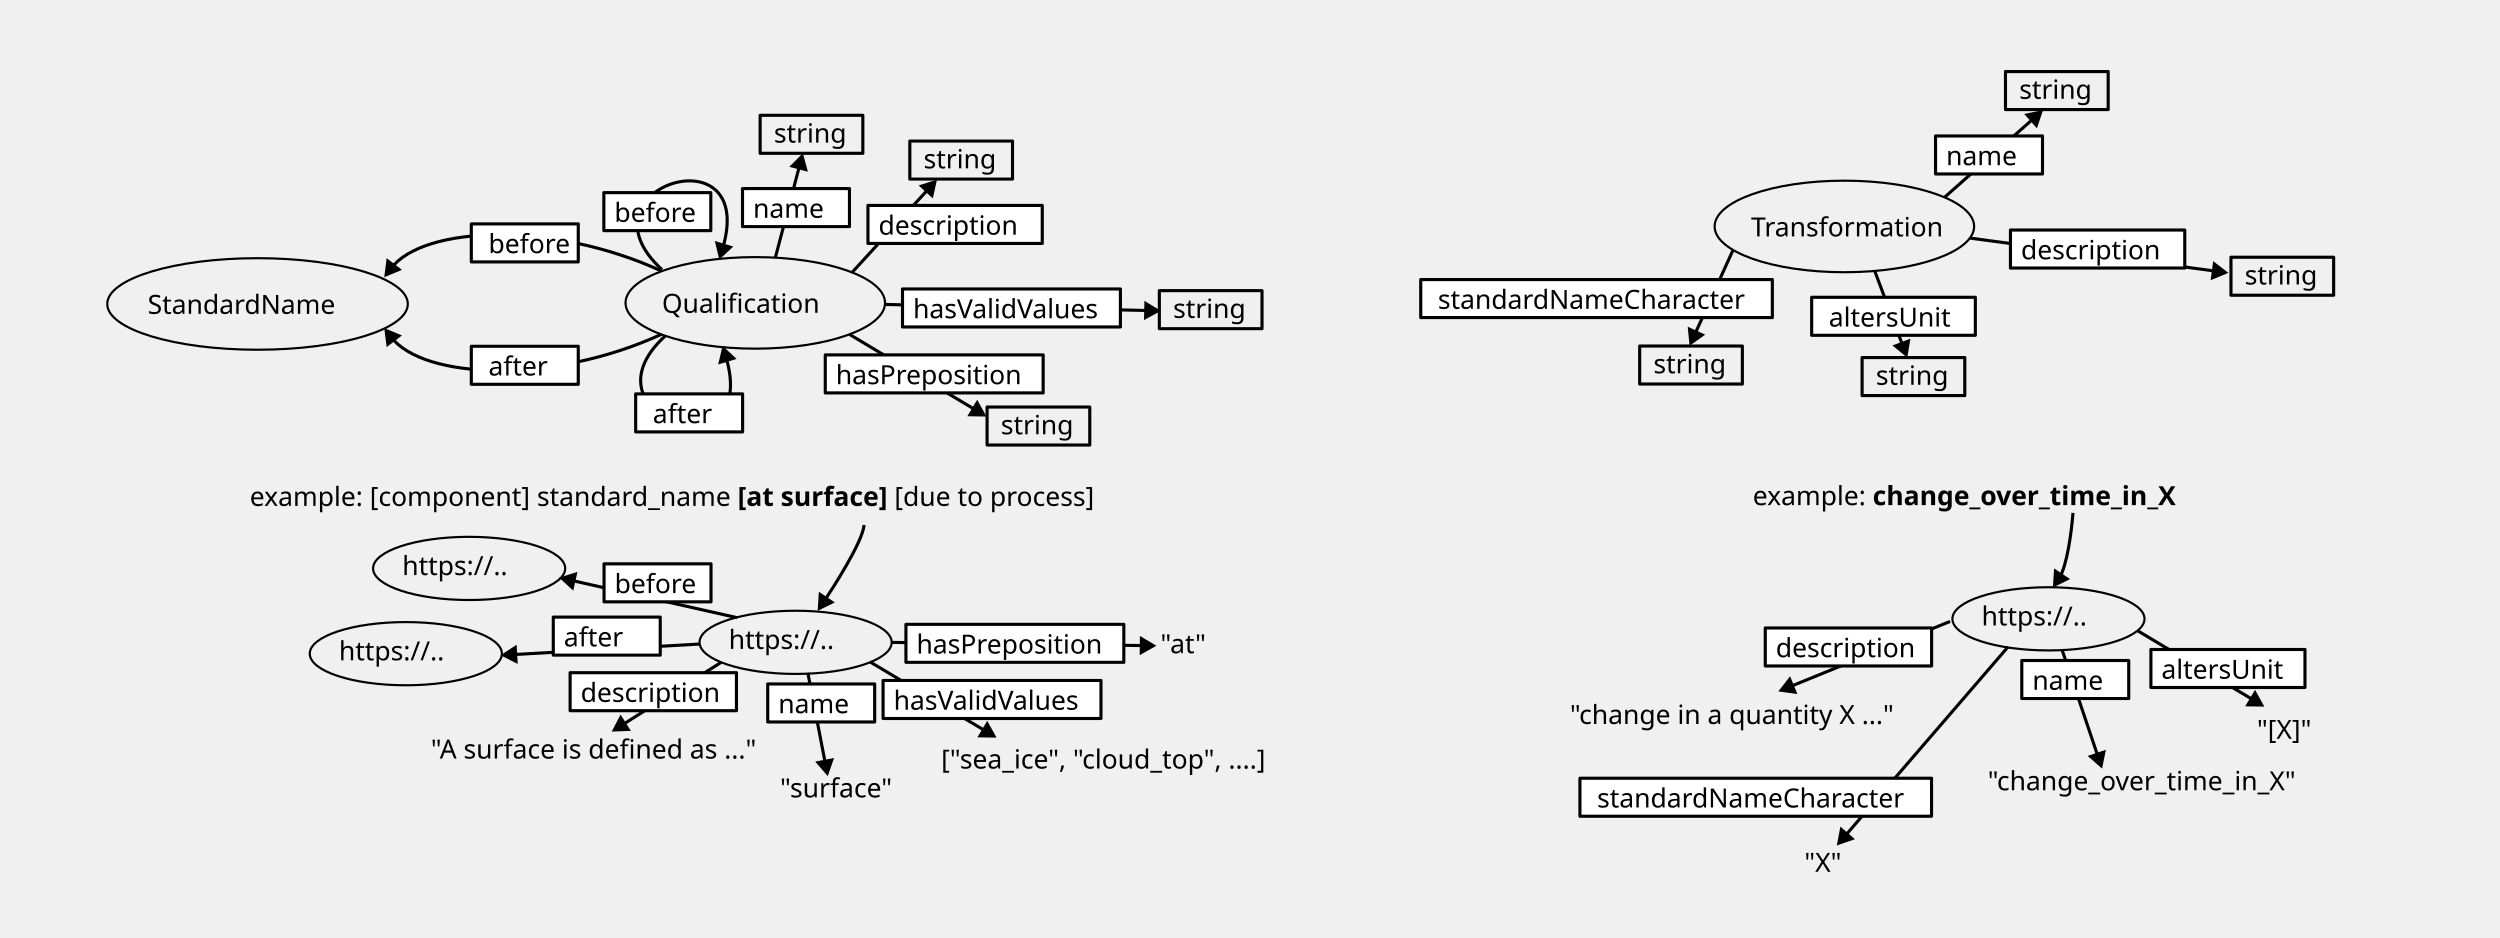
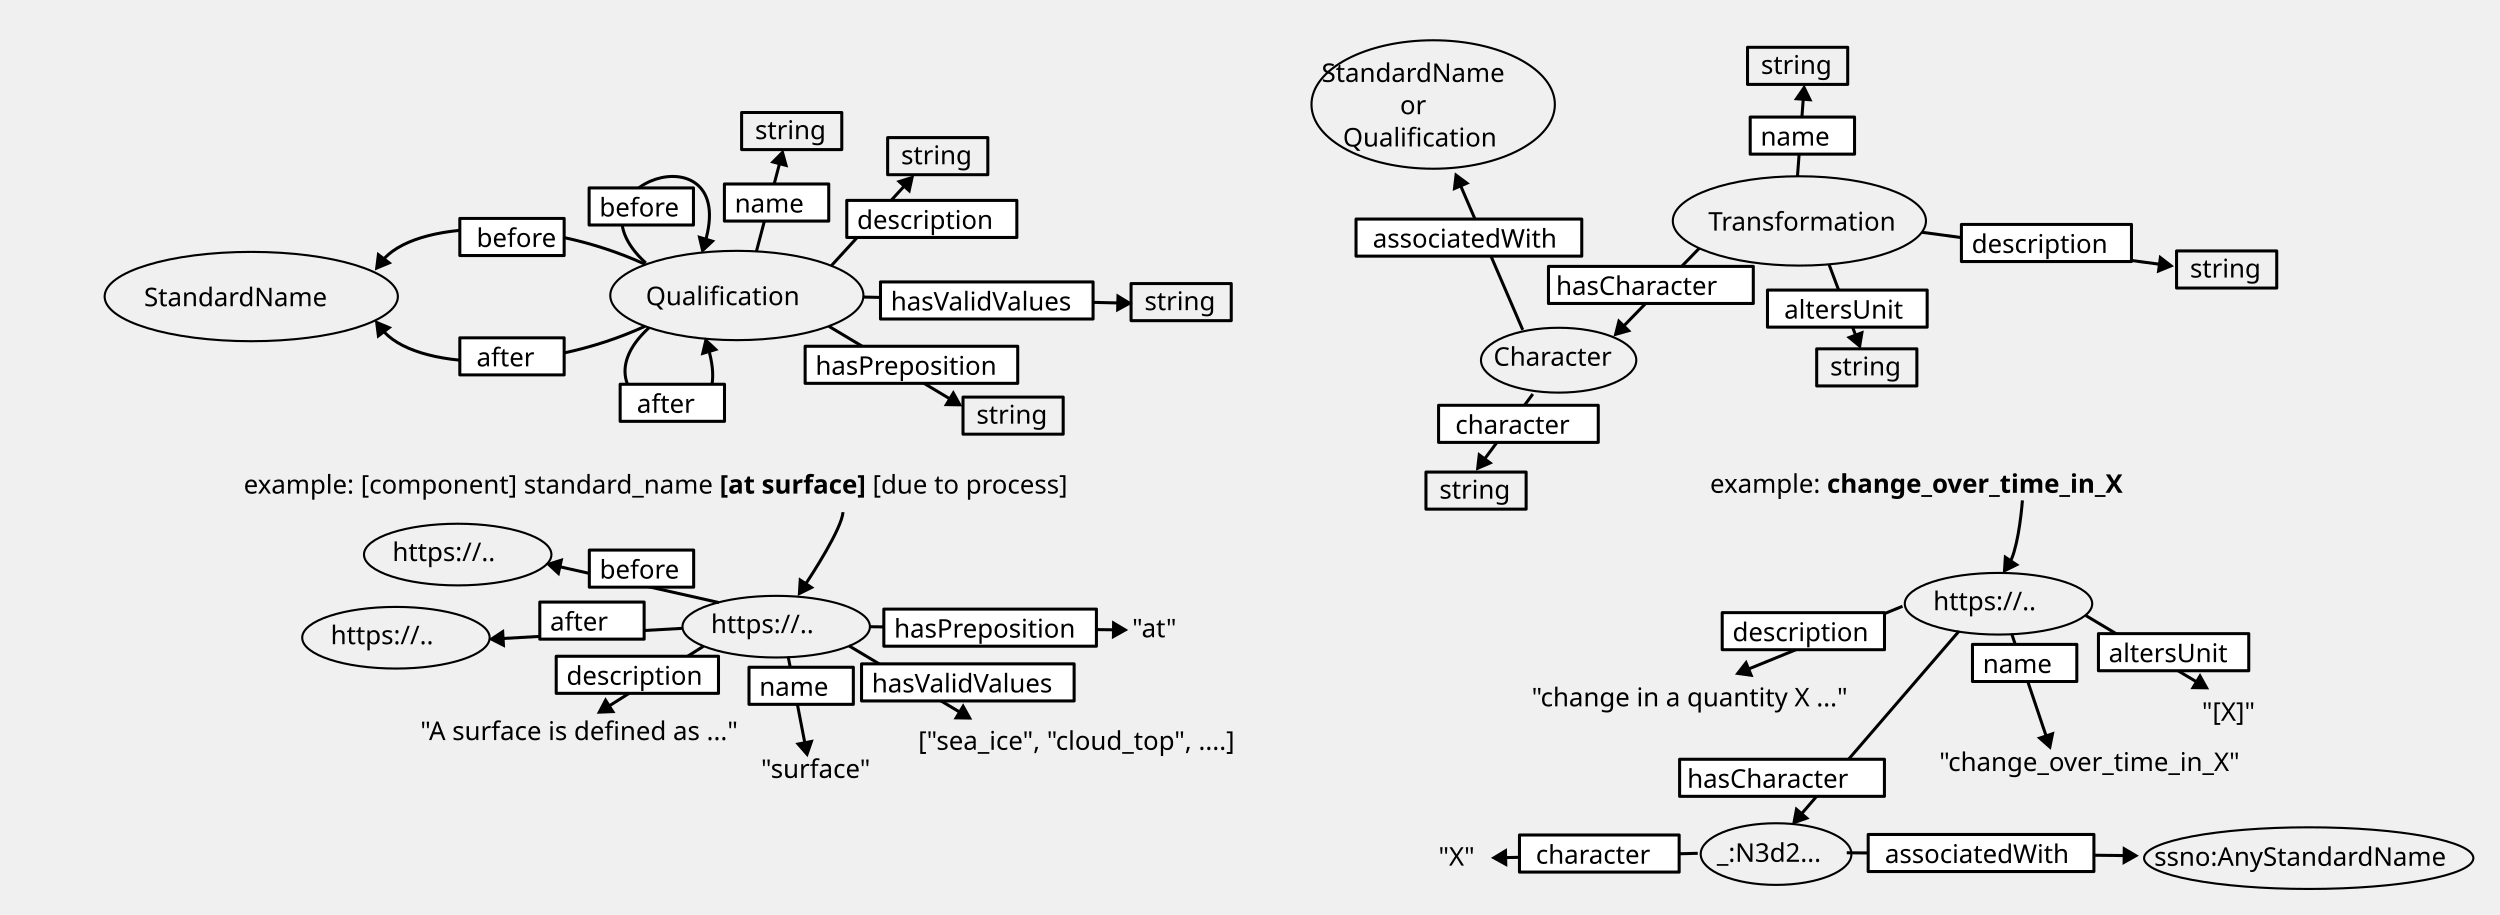
- <svg xmlns="http://www.w3.org/2000/svg" width="400mm" height="150mm" viewBox="0 0 400 150" version="1.1" id="svg1">
+ <svg xmlns="http://www.w3.org/2000/svg" width="410mm" height="150mm" viewBox="0 0 410 150" version="1.1" id="svg1">
  <defs id="defs1">
    <marker style="overflow:visible" id="marker5-3-6-3-9-7-6" refX="0" refY="0" orient="auto-start-reverse" markerWidth="1" markerHeight="1" viewBox="0 0 1 1" preserveAspectRatio="xMidYMid">
      <path transform="scale(0.5)" style="fill:context-stroke;fill-rule:evenodd;stroke:context-stroke;stroke-width:1pt" d="M 5.77,0 -2.88,5 V -5 Z" id="path5-5-1-6-0-7-1" />
    </marker>
    <marker style="overflow:visible" id="marker5-3-6-3-9-7-6-7" refX="0" refY="0" orient="auto-start-reverse" markerWidth="1" markerHeight="1" viewBox="0 0 1 1" preserveAspectRatio="xMidYMid">
      <path transform="scale(0.5)" style="fill:context-stroke;fill-rule:evenodd;stroke:context-stroke;stroke-width:1pt" d="M 5.77,0 -2.88,5 V -5 Z" id="path5-5-1-6-0-7-1-5" />
    </marker>
    <marker style="overflow:visible" id="marker5-3-6" refX="0" refY="0" orient="auto-start-reverse" markerWidth="1" markerHeight="1" viewBox="0 0 1 1" preserveAspectRatio="xMidYMid">
      <path transform="scale(0.5)" style="fill:context-stroke;fill-rule:evenodd;stroke:context-stroke;stroke-width:1pt" d="M 5.77,0 -2.88,5 V -5 Z" id="path5-5-1" />
    </marker>
    <marker style="overflow:visible" id="marker5-3-6-1" refX="0" refY="0" orient="auto-start-reverse" markerWidth="1" markerHeight="1" viewBox="0 0 1 1" preserveAspectRatio="xMidYMid">
      <path transform="scale(0.5)" style="fill:context-stroke;fill-rule:evenodd;stroke:context-stroke;stroke-width:1pt" d="M 5.77,0 -2.88,5 V -5 Z" id="path5-5-1-5" />
    </marker>
    <marker style="overflow:visible" id="marker5-3-6-0" refX="0" refY="0" orient="auto-start-reverse" markerWidth="1" markerHeight="1" viewBox="0 0 1 1" preserveAspectRatio="xMidYMid">
      <path transform="scale(0.5)" style="fill:context-stroke;fill-rule:evenodd;stroke:context-stroke;stroke-width:1pt" d="M 5.77,0 -2.88,5 V -5 Z" id="path5-5-1-6" />
    </marker>
    <marker style="overflow:visible" id="marker5-3-6-5" refX="0" refY="0" orient="auto-start-reverse" markerWidth="1" markerHeight="1" viewBox="0 0 1 1" preserveAspectRatio="xMidYMid">
      <path transform="scale(0.5)" style="fill:context-stroke;fill-rule:evenodd;stroke:context-stroke;stroke-width:1pt" d="M 5.77,0 -2.88,5 V -5 Z" id="path5-5-1-0" />
    </marker>
    <marker style="overflow:visible" id="marker5-3-6-1-4" refX="0" refY="0" orient="auto-start-reverse" markerWidth="1" markerHeight="1" viewBox="0 0 1 1" preserveAspectRatio="xMidYMid">
      <path transform="scale(0.5)" style="fill:context-stroke;fill-rule:evenodd;stroke:context-stroke;stroke-width:1pt" d="M 5.77,0 -2.88,5 V -5 Z" id="path5-5-1-5-9" />
    </marker>
    <marker style="overflow:visible" id="marker5-3-6-8" refX="0" refY="0" orient="auto-start-reverse" markerWidth="1" markerHeight="1" viewBox="0 0 1 1" preserveAspectRatio="xMidYMid">
      <path transform="scale(0.5)" style="fill:context-stroke;fill-rule:evenodd;stroke:context-stroke;stroke-width:1pt" d="M 5.77,0 -2.88,5 V -5 Z" id="path5-5-1-2" />
    </marker>
    <marker style="overflow:visible" id="marker5-3-6-8-3" refX="0" refY="0" orient="auto-start-reverse" markerWidth="1" markerHeight="1" viewBox="0 0 1 1" preserveAspectRatio="xMidYMid">
      <path transform="scale(0.5)" style="fill:context-stroke;fill-rule:evenodd;stroke:context-stroke;stroke-width:1pt" d="M 5.77,0 -2.88,5 V -5 Z" id="path5-5-1-2-6" />
    </marker>
    <marker style="overflow:visible" id="marker5-3-6-8-3-3" refX="0" refY="0" orient="auto-start-reverse" markerWidth="1" markerHeight="1" viewBox="0 0 1 1" preserveAspectRatio="xMidYMid">
      <path transform="scale(0.5)" style="fill:context-stroke;fill-rule:evenodd;stroke:context-stroke;stroke-width:1pt" d="M 5.77,0 -2.88,5 V -5 Z" id="path5-5-1-2-6-6" />
    </marker>
    <marker style="overflow:visible" id="marker5-3-6-8-3-3-7" refX="0" refY="0" orient="auto-start-reverse" markerWidth="1" markerHeight="1" viewBox="0 0 1 1" preserveAspectRatio="xMidYMid">
      <path transform="scale(0.5)" style="fill:context-stroke;fill-rule:evenodd;stroke:context-stroke;stroke-width:1pt" d="M 5.77,0 -2.88,5 V -5 Z" id="path5-5-1-2-6-6-8" />
    </marker>
    <marker style="overflow:visible" id="marker5-3-6-8-3-3-1" refX="0" refY="0" orient="auto-start-reverse" markerWidth="1" markerHeight="1" viewBox="0 0 1 1" preserveAspectRatio="xMidYMid">
      <path transform="scale(0.5)" style="fill:context-stroke;fill-rule:evenodd;stroke:context-stroke;stroke-width:1pt" d="M 5.77,0 -2.88,5 V -5 Z" id="path5-5-1-2-6-6-7" />
    </marker>
    <marker style="overflow:visible" id="marker5-3-6-8-3-3-7-8" refX="0" refY="0" orient="auto-start-reverse" markerWidth="1" markerHeight="1" viewBox="0 0 1 1" preserveAspectRatio="xMidYMid">
      <path transform="scale(0.5)" style="fill:context-stroke;fill-rule:evenodd;stroke:context-stroke;stroke-width:1pt" d="M 5.77,0 -2.88,5 V -5 Z" id="path5-5-1-2-6-6-8-5" />
    </marker>
    <marker style="overflow:visible" id="marker5-3-6-8-3-1" refX="0" refY="0" orient="auto-start-reverse" markerWidth="1" markerHeight="1" viewBox="0 0 1 1" preserveAspectRatio="xMidYMid">
      <path transform="scale(0.5)" style="fill:context-stroke;fill-rule:evenodd;stroke:context-stroke;stroke-width:1pt" d="M 5.77,0 -2.88,5 V -5 Z" id="path5-5-1-2-6-8" />
    </marker>
    <marker style="overflow:visible" id="marker5-3-6-8-3-3-5" refX="0" refY="0" orient="auto-start-reverse" markerWidth="1" markerHeight="1" viewBox="0 0 1 1" preserveAspectRatio="xMidYMid">
      <path transform="scale(0.5)" style="fill:context-stroke;fill-rule:evenodd;stroke:context-stroke;stroke-width:1pt" d="M 5.77,0 -2.88,5 V -5 Z" id="path5-5-1-2-6-6-84" />
    </marker>
    <marker style="overflow:visible" id="marker5-3-6-8-2" refX="0" refY="0" orient="auto-start-reverse" markerWidth="1" markerHeight="1" viewBox="0 0 1 1" preserveAspectRatio="xMidYMid">
      <path transform="scale(0.5)" style="fill:context-stroke;fill-rule:evenodd;stroke:context-stroke;stroke-width:1pt" d="M 5.77,0 -2.88,5 V -5 Z" id="path5-5-1-2-0" />
+     </marker>
+     <marker style="overflow:visible" id="marker5-3-6-5-9" refX="0" refY="0" orient="auto-start-reverse" markerWidth="1" markerHeight="1" viewBox="0 0 1 1" preserveAspectRatio="xMidYMid">
+       <path transform="scale(0.5)" style="fill:context-stroke;fill-rule:evenodd;stroke:context-stroke;stroke-width:1pt" d="M 5.77,0 -2.88,5 V -5 Z" id="path5-5-1-0-5" />
+     </marker>
+     <marker style="overflow:visible" id="marker5-3-6-5-1" refX="0" refY="0" orient="auto-start-reverse" markerWidth="1" markerHeight="1" viewBox="0 0 1 1" preserveAspectRatio="xMidYMid">
+       <path transform="scale(0.5)" style="fill:context-stroke;fill-rule:evenodd;stroke:context-stroke;stroke-width:1pt" d="M 5.77,0 -2.88,5 V -5 Z" id="path5-5-1-0-3" />
+     </marker>
+     <marker style="overflow:visible" id="marker5-3-6-5-1-7" refX="0" refY="0" orient="auto-start-reverse" markerWidth="1" markerHeight="1" viewBox="0 0 1 1" preserveAspectRatio="xMidYMid">
+       <path transform="scale(0.5)" style="fill:context-stroke;fill-rule:evenodd;stroke:context-stroke;stroke-width:1pt" d="M 5.77,0 -2.88,5 V -5 Z" id="path5-5-1-0-3-2" />
+     </marker>
+     <marker style="overflow:visible" id="marker5-3-6-5-9-1" refX="0" refY="0" orient="auto-start-reverse" markerWidth="1" markerHeight="1" viewBox="0 0 1 1" preserveAspectRatio="xMidYMid">
+       <path transform="scale(0.5)" style="fill:context-stroke;fill-rule:evenodd;stroke:context-stroke;stroke-width:1pt" d="M 5.77,0 -2.88,5 V -5 Z" id="path5-5-1-0-5-2" />
    </marker>
  </defs>
  <g id="layer1">
    <path style="fill:none;stroke:#000000;stroke-width:0.5;stroke-linecap:butt;stroke-linejoin:miter;stroke-dasharray:none;stroke-opacity:1;marker-end:url(#marker5-3-6)" d="m 135.938,53.514 20.382,12.22" id="path3" />
    <path style="fill:none;stroke:#000000;stroke-width:0.5;stroke-linecap:butt;stroke-linejoin:miter;stroke-dasharray:none;stroke-opacity:1;marker-end:url(#marker5-3-6-8)" d="m 142.731,102.783 40.522,0.513" id="path3-3" />
    <path style="fill:none;stroke:#000000;stroke-width:0.5;stroke-linecap:butt;stroke-linejoin:miter;stroke-dasharray:none;stroke-opacity:1;marker-end:url(#marker5-3-6-8-3)" d="m 129.254,107.657 2.853,14.781" id="path3-3-3" />
    <path style="fill:none;stroke:#000000;stroke-width:0.5;stroke-linecap:butt;stroke-linejoin:miter;stroke-dasharray:none;stroke-opacity:1;marker-end:url(#marker5-3-6-8-3-3)" d="M 115.372,105.982 99.367,116.11" id="path3-3-3-5" />
    <path style="fill:none;stroke:#000000;stroke-width:0.5;stroke-linecap:butt;stroke-linejoin:miter;stroke-dasharray:none;stroke-opacity:1;marker-end:url(#marker5-3-6-8-3-3-1)" d="M 117.928,98.829 91.191,92.81" id="path3-3-3-5-6" />
    <path style="fill:none;stroke:#000000;stroke-width:0.5;stroke-linecap:butt;stroke-linejoin:miter;stroke-dasharray:none;stroke-opacity:1;marker-end:url(#marker5-3-6-8-3-3-7)" d="m 138.252,83.992 c -0.202,2.725 -5.127,10.3 -6.445,12.281" id="path3-3-3-5-0" />
    <path style="fill:none;stroke:#000000;stroke-width:0.5;stroke-linecap:butt;stroke-linejoin:miter;stroke-dasharray:none;stroke-opacity:1;marker-end:url(#marker5-3-6-8-3-3-7-8)" d="m 331.676,82.061 c -0.202,2.725 -0.914,8.495 -2.232,10.476" id="path3-3-3-5-0-0" />
    <path style="fill:none;stroke:#000000;stroke-width:0.5;stroke-linecap:butt;stroke-linejoin:miter;stroke-dasharray:none;stroke-opacity:1;marker-end:url(#marker5-3-6-0)" d="m 141.508,48.712 42.453,0.986" id="path3-6" />
    <text xml:space="preserve" style="font-size:4.233px;line-height:1.25;font-family:sans-serif;stroke-width:0.265" x="23.622" y="50.221" id="text1-4">
      <tspan id="tspan1-4" style="font-size:4.233px;stroke-width:0.265" x="23.622" y="50.221">StandardName</tspan>
    </text>
    <text xml:space="preserve" style="font-size:4.233px;line-height:1.25;font-family:sans-serif;stroke-width:0.265" x="39.96" y="80.945" id="text1-4-1">
      <tspan id="tspan1-4-0" style="font-size:4.233px;stroke-width:0.265" x="39.96" y="80.945">example: [component] standard_name <tspan style="font-style:normal;font-variant:normal;font-weight:bold;font-stretch:normal;font-family:sans-serif;-inkscape-font-specification:'sans-serif Bold'" id="tspan8">[at surface]</tspan> [due to process]</tspan>
    </text>
    <text xml:space="preserve" style="font-size:4.233px;line-height:1.25;font-family:sans-serif;stroke-width:0.265" x="280.438" y="80.823" id="text1-4-1-1">
      <tspan id="tspan1-4-0-5" style="font-size:4.233px;stroke-width:0.265" x="280.438" y="80.823">example: <tspan style="font-style:normal;font-variant:normal;font-weight:bold;font-stretch:normal;font-family:sans-serif;-inkscape-font-specification:'sans-serif Bold'" id="tspan3">change_over_time_in_X</tspan>
      </tspan>
    </text>
    <path style="fill:none;stroke:#000000;stroke-width:0.5;stroke-linecap:butt;stroke-linejoin:miter;stroke-dasharray:none;stroke-opacity:1;marker-end:url(#marker5-3-6-3-9-7-6)" d="M 105.792,53.505 C 88.393,61.484 67.786,60.779 62.553,53.902" id="path10" />
    <path style="fill:none;stroke:#000000;stroke-width:0.5;stroke-linecap:butt;stroke-linejoin:miter;stroke-dasharray:none;stroke-opacity:1;marker-end:url(#marker5-3-6-3-9-7-6)" d="M 105.792,43.343 C 88.393,35.364 67.786,36.069 62.553,42.946" id="path2" />
    <ellipse style="fill:none;stroke:#000000;stroke-width:0.347;stroke-linecap:round;stroke-linejoin:round;stroke-dasharray:none" id="ellipse1" cx="41.206" cy="48.634" ry="7.324" rx="24.046" />
    <text xml:space="preserve" style="font-size:4.233px;line-height:1.25;font-family:sans-serif;stroke-width:0.265" x="105.906" y="50.049" id="text4">
      <tspan id="tspan4" style="font-size:4.233px;stroke-width:0.265" x="105.906" y="50.049">Qualification</tspan>
    </text>
    <ellipse style="fill:none;stroke:#000000;stroke-width:0.347;stroke-linecap:round;stroke-linejoin:round;stroke-dasharray:none" id="ellipse4" cx="120.845" cy="48.461" ry="7.324" rx="20.76" />
    <text xml:space="preserve" style="font-size:4.233px;line-height:1.25;font-family:sans-serif;stroke-width:0.265" x="116.593" y="103.831" id="text4-7">
      <tspan id="tspan4-5" style="font-size:4.233px;stroke-width:0.265" x="116.593" y="103.831">https://..</tspan>
    </text>
    <ellipse style="fill:none;stroke:#000000;stroke-width:0.347;stroke-linecap:round;stroke-linejoin:round;stroke-dasharray:none" id="ellipse4-9" cx="127.299" cy="102.773" ry="5.055" rx="15.37" />
    <text xml:space="preserve" style="font-size:4.233px;line-height:1.25;font-family:sans-serif;stroke-width:0.265" x="317.047" y="100.072" id="text4-7-0">
      <tspan id="tspan4-5-4" style="font-size:4.233px;stroke-width:0.265" x="317.047" y="100.072">https://..</tspan>
    </text>
+     <text xml:space="preserve" style="font-size:4.233px;line-height:1.25;font-family:sans-serif;stroke-width:0.265" x="281.57" y="141.337" id="text4-7-0-8">
+       <tspan id="tspan4-5-4-3" style="font-size:4.233px;stroke-width:0.265" x="281.57" y="141.337">_:N3d2...</tspan>
+     </text>
    <path style="fill:none;stroke:#000000;stroke-width:0.5;stroke-linecap:butt;stroke-linejoin:miter;stroke-dasharray:none;stroke-opacity:1;marker-end:url(#marker5-3-6-8-3-1)" d="m 321.28,103.508 -26.232,30.427" id="path11" />
    <ellipse style="fill:none;stroke:#000000;stroke-width:0.347;stroke-linecap:round;stroke-linejoin:round;stroke-dasharray:none" id="ellipse4-9-5" cx="327.753" cy="99.013" ry="5.055" rx="15.37" />
+     <text xml:space="preserve" style="font-size:4.233px;line-height:1.25;font-family:sans-serif;stroke-width:0.265" x="353.286" y="141.993" id="text4-7-0-7">
+       <tspan id="tspan4-5-4-8" style="font-size:4.233px;stroke-width:0.265" x="353.286" y="141.993">ssno:AnyStandardName</tspan>
+     </text>
+     <ellipse style="fill:none;stroke:#000000;stroke-width:0.347;stroke-linecap:round;stroke-linejoin:round;stroke-dasharray:none" id="ellipse4-9-5-8" cx="378.63" cy="140.734" ry="5.055" rx="27.004" />
+     <ellipse style="fill:none;stroke:#000000;stroke-width:0.347;stroke-linecap:round;stroke-linejoin:round;stroke-dasharray:none" id="ellipse4-9-5-8-6" cx="291.276" cy="140.067" ry="5.055" rx="12.361" />
    <text xml:space="preserve" style="font-size:4.233px;line-height:1.25;font-family:sans-serif;stroke-width:0.265" x="64.357" y="92.007" id="text4-7-5">
      <tspan id="tspan4-5-9" style="font-size:4.233px;stroke-width:0.265" x="64.357" y="92.007">https://..</tspan>
    </text>
    <ellipse style="fill:none;stroke:#000000;stroke-width:0.347;stroke-linecap:round;stroke-linejoin:round;stroke-dasharray:none" id="ellipse4-9-8" cx="75.063" cy="90.948" ry="5.055" rx="15.37" />
    <text xml:space="preserve" style="font-size:4.233px;line-height:1.25;font-family:sans-serif;stroke-width:0.265" x="280.161" y="37.819" id="text4-6">
      <tspan id="tspan4-4" style="font-size:4.233px;stroke-width:0.265" x="280.161" y="37.819">Transformation</tspan>
    </text>
    <path style="fill:none;stroke:#000000;stroke-width:0.5;stroke-linecap:butt;stroke-linejoin:miter;stroke-dasharray:none;stroke-opacity:1;marker-end:url(#marker5-3-6-5)" d="m 299.977,43.414 4.562,12.146" id="path1" />
    <ellipse style="fill:none;stroke:#000000;stroke-width:0.347;stroke-linecap:round;stroke-linejoin:round;stroke-dasharray:none" id="ellipse4-7" cx="295.1" cy="36.232" ry="7.324" rx="20.76" />
+     <text xml:space="preserve" style="font-size:4.233px;line-height:1.25;font-family:sans-serif;stroke-width:0.265" x="244.924" y="59.985" id="text4-6-3">
+       <tspan id="tspan4-4-6" style="font-size:4.233px;stroke-width:0.265" x="244.924" y="59.985">Character</tspan>
+     </text>
+     <ellipse style="fill:none;stroke:#000000;stroke-width:0.347;stroke-linecap:round;stroke-linejoin:round;stroke-dasharray:none" id="ellipse4-7-1" cx="255.616" cy="59.072" ry="5.318" rx="12.736" />
+     <text xml:space="preserve" style="font-size:4.233px;line-height:1.25;font-family:sans-serif;stroke-width:0.265" x="235.6" y="13.438" id="text4-6-3-2">
+       <tspan id="tspan4-4-6-8" style="font-size:4.233px;text-align:center;text-anchor:middle;stroke-width:0.265" x="235.6" y="13.438">StandardName</tspan>
+       <tspan style="font-size:4.233px;text-align:center;text-anchor:middle;stroke-width:0.265" x="235.6" y="18.729" id="tspan6">or</tspan>
+       <tspan style="font-size:4.233px;text-align:center;text-anchor:middle;stroke-width:0.265" x="235.6" y="24.021" id="tspan11">Qualification</tspan>
+     </text>
+     <path style="fill:none;stroke:#000000;stroke-width:0.5;stroke-linecap:butt;stroke-linejoin:miter;stroke-dasharray:none;stroke-opacity:1;marker-end:url(#marker5-3-6-5-1)" d="M 249.729,54.1 239.299,29.896" id="path6-8" />
+     <path style="fill:none;stroke:#000000;stroke-width:0.5;stroke-linecap:butt;stroke-linejoin:miter;stroke-dasharray:none;stroke-opacity:1;marker-end:url(#marker5-3-6-5-1-7)" d="m 302.869,139.853 46.135,0.468" id="path6-8-5" />
+     <ellipse style="fill:none;stroke:#000000;stroke-width:0.347;stroke-linecap:round;stroke-linejoin:round;stroke-dasharray:none" id="ellipse4-7-1-1" cx="235.04" cy="17.138" ry="10.533" rx="19.957" />
    <rect style="fill:#ffffff;fill-opacity:1;stroke:#000000;stroke-width:0.5;stroke-linecap:round;stroke-linejoin:round;stroke-dasharray:none;stroke-opacity:1" id="rect3-6-1-0-6-7-28-2" width="17.111" height="6.081" x="75.41" y="55.403" />
    <text xml:space="preserve" style="font-size:4.233px;line-height:1.25;font-family:sans-serif;fill:#000000;fill-opacity:1;stroke-width:0.265" x="78.155" y="60.082" id="text1-0-9-6-9-3-6-1-0-8">
      <tspan id="tspan1-5-5-4-6-5-9-4-6-9" style="font-size:4.233px;fill:#000000;fill-opacity:1;stroke-width:0.265" x="78.155" y="60.082">after</tspan>
    </text>
    <rect style="fill:#ffffff;fill-opacity:1;stroke:#000000;stroke-width:0.5;stroke-linecap:round;stroke-linejoin:round;stroke-dasharray:none;stroke-opacity:1" id="rect3-6-1-0-6-7-28-2-1" width="17.111" height="6.081" x="96.649" y="90.215" />
    <text xml:space="preserve" style="font-size:4.233px;line-height:1.25;font-family:sans-serif;fill:#000000;fill-opacity:1;stroke-width:0.265" x="98.336" y="94.894" id="text1-0-9-6-9-3-6-1-0-8-0">
      <tspan id="tspan1-5-5-4-6-5-9-4-6-9-1" style="font-size:4.233px;fill:#000000;fill-opacity:1;stroke-width:0.265" x="98.336" y="94.894">before</tspan>
    </text>
    <path style="fill:none;stroke:#000000;stroke-width:0.5;stroke-linecap:butt;stroke-linejoin:miter;stroke-dasharray:none;stroke-opacity:1;marker-end:url(#marker5-3-6-3-9-7-6-7)" d="M 105.915,43.135 C 91.582,30.048 121.391,20.648 115.594,39.851" id="path1-9" />
    <rect style="fill:#ffffff;fill-opacity:1;stroke:#000000;stroke-width:0.5;stroke-linecap:round;stroke-linejoin:round;stroke-dasharray:none;stroke-opacity:1" id="rect3-6-1-0-6-7-28-2-2-4" width="17.111" height="6.081" x="96.616" y="30.818" />
    <text xml:space="preserve" style="font-size:4.233px;line-height:1.25;font-family:sans-serif;fill:#000000;fill-opacity:1;stroke-width:0.265" x="98.302" y="35.497" id="text1-0-9-6-9-3-6-1-0-8-8-2">
      <tspan id="tspan1-5-5-4-6-5-9-4-6-9-3-3" style="font-size:4.233px;fill:#000000;fill-opacity:1;stroke-width:0.265" x="98.302" y="35.497">before</tspan>
    </text>
    <path style="fill:none;stroke:#000000;stroke-width:0.5;stroke-linecap:butt;stroke-linejoin:miter;stroke-dasharray:none;stroke-opacity:1;marker-end:url(#marker5-3-6)" d="M 136.333,43.584 148.717,30.055" id="path6-6-2" />
    <path style="fill:none;stroke:#000000;stroke-width:0.5;stroke-linecap:butt;stroke-linejoin:miter;stroke-dasharray:none;stroke-opacity:1;marker-end:url(#marker5-3-6-1)" d="m 124.052,41.225 3.95,-14.998" id="path6-6-2-9" />
    <rect style="fill:#ffffff;fill-opacity:1;stroke:#000000;stroke-width:0.5;stroke-linecap:round;stroke-linejoin:round;stroke-dasharray:none;stroke-opacity:1" id="rect3-6-1-0-6-7-28-2-2-4-7" width="34.862" height="6.081" x="132.043" y="56.786" />
    <text xml:space="preserve" style="font-size:4.233px;line-height:1.25;font-family:sans-serif;fill:#000000;fill-opacity:1;stroke-width:0.265" x="133.73" y="61.466" id="text1-0-9-6-9-3-6-1-0-8-8-2-8">
      <tspan id="tspan1-5-5-4-6-5-9-4-6-9-3-3-5" style="font-size:4.233px;fill:#000000;fill-opacity:1;stroke-width:0.265" x="133.73" y="61.466">hasPreposition</tspan>
    </text>
    <rect style="fill:#ffffff;fill-opacity:1;stroke:#000000;stroke-width:0.5;stroke-linecap:round;stroke-linejoin:round;stroke-dasharray:none;stroke-opacity:1" id="rect3-6-1-0-6-7-28-2-2-4-7-5" width="34.862" height="6.081" x="144.95" y="99.893" />
    <text xml:space="preserve" style="font-size:4.233px;line-height:1.25;font-family:sans-serif;fill:#000000;fill-opacity:1;stroke-width:0.265" x="146.637" y="104.573" id="text1-0-9-6-9-3-6-1-0-8-8-2-8-2">
      <tspan id="tspan1-5-5-4-6-5-9-4-6-9-3-3-5-5" style="font-size:4.233px;fill:#000000;fill-opacity:1;stroke-width:0.265" x="146.637" y="104.573">hasPreposition</tspan>
    </text>
    <rect style="fill:#ffffff;fill-opacity:1;stroke:#000000;stroke-width:0.5;stroke-linecap:round;stroke-linejoin:round;stroke-dasharray:none;stroke-opacity:1" id="rect3-6-1-0-6-7-28-2-2-4-7-8" width="34.862" height="6.081" x="144.401" y="46.233" />
    <text xml:space="preserve" style="font-size:4.233px;line-height:1.25;font-family:sans-serif;fill:#000000;fill-opacity:1;stroke-width:0.265" x="146.088" y="50.913" id="text1-0-9-6-9-3-6-1-0-8-8-2-8-9">
      <tspan id="tspan1-5-5-4-6-5-9-4-6-9-3-3-5-9" style="font-size:4.233px;fill:#000000;fill-opacity:1;stroke-width:0.265" x="146.088" y="50.913">hasValidValues</tspan>
    </text>
    <path style="fill:none;stroke:#000000;stroke-width:0.5;stroke-linecap:butt;stroke-linejoin:miter;stroke-dasharray:none;stroke-opacity:1;marker-end:url(#marker5-3-6-8)" d="m 139.227,105.913 18.7,11.194" id="path5" />
    <rect style="fill:#ffffff;fill-opacity:1;stroke:#000000;stroke-width:0.5;stroke-linecap:round;stroke-linejoin:round;stroke-dasharray:none;stroke-opacity:1" id="rect3-6-1-0-6-7-28-2-2-4-7-8-2" width="34.862" height="6.081" x="141.294" y="108.875" />
    <text xml:space="preserve" style="font-size:4.233px;line-height:1.25;font-family:sans-serif;fill:#000000;fill-opacity:1;stroke-width:0.265" x="142.981" y="113.555" id="text1-0-9-6-9-3-6-1-0-8-8-2-8-9-3">
      <tspan id="tspan1-5-5-4-6-5-9-4-6-9-3-3-5-9-2" style="font-size:4.233px;fill:#000000;fill-opacity:1;stroke-width:0.265" x="142.981" y="113.555">hasValidValues</tspan>
    </text>
    <rect style="fill:#ffffff;fill-opacity:1;stroke:#000000;stroke-width:0.5;stroke-linecap:round;stroke-linejoin:round;stroke-dasharray:none;stroke-opacity:1" id="rect1" width="17.111" height="6.081" x="75.41" y="35.824" />
    <text xml:space="preserve" style="font-size:4.233px;line-height:1.25;font-family:sans-serif;fill:#000000;fill-opacity:1;stroke-width:0.265" x="78.155" y="40.503" id="text1">
      <tspan id="tspan1" style="font-size:4.233px;fill:#000000;fill-opacity:1;stroke-width:0.265" x="78.155" y="40.503">before</tspan>
    </text>
    <text xml:space="preserve" style="font-size:4.233px;line-height:1.25;font-family:sans-serif;stroke-width:0.265" x="123.823" y="22.815" id="text1-0-9-4-4">
      <tspan id="tspan1-5-5-0-3" style="font-size:4.233px;stroke-width:0.265" x="123.823" y="22.815">string</tspan>
    </text>
    <rect style="fill:none;stroke:#000000;stroke-width:0.5;stroke-linecap:round;stroke-linejoin:round;stroke-dasharray:none" id="rect3-4-80" width="16.429" height="6.081" x="121.624" y="18.451" />
    <text xml:space="preserve" style="font-size:4.233px;line-height:1.25;font-family:sans-serif;stroke-width:0.265" x="187.694" y="50.868" id="text1-0-9-4-4-0">
      <tspan id="tspan1-5-5-0-3-4" style="font-size:4.233px;stroke-width:0.265" x="187.694" y="50.868">string</tspan>
    </text>
    <rect style="fill:none;stroke:#000000;stroke-width:0.5;stroke-linecap:round;stroke-linejoin:round;stroke-dasharray:none" id="rect3-4-80-8" width="16.429" height="6.081" x="185.494" y="46.505" />
    <text xml:space="preserve" style="font-size:4.233px;line-height:1.25;font-family:sans-serif;stroke-width:0.265" x="160.134" y="69.488" id="text1-0-9-4-4-0-9">
      <tspan id="tspan1-5-5-0-3-4-4" style="font-size:4.233px;stroke-width:0.265" x="160.134" y="69.488">string</tspan>
    </text>
    <rect style="fill:none;stroke:#000000;stroke-width:0.5;stroke-linecap:round;stroke-linejoin:round;stroke-dasharray:none" id="rect3-4-80-8-9" width="16.429" height="6.081" x="157.934" y="65.124" />
    <text xml:space="preserve" style="font-size:4.233px;line-height:1.25;font-family:sans-serif;stroke-width:0.265" x="185.669" y="104.512" id="text1-0-9-4-4-0-9-2">
      <tspan id="tspan1-5-5-0-3-4-4-4" style="font-size:4.233px;stroke-width:0.265" x="185.669" y="104.512">"at"</tspan>
    </text>
    <text xml:space="preserve" style="font-size:4.233px;line-height:1.25;font-family:sans-serif;stroke-width:0.265" x="124.802" y="127.582" id="text1-0-9-4-4-0-9-2-5">
      <tspan id="tspan1-5-5-0-3-4-4-4-7" style="font-size:4.233px;stroke-width:0.265" x="124.802" y="127.582">"surface"</tspan>
    </text>
    <text xml:space="preserve" style="font-size:4.233px;line-height:1.25;font-family:sans-serif;stroke-width:0.265" x="68.926" y="121.368" id="text1-0-9-4-4-0-9-2-5-0">
      <tspan id="tspan1-5-5-0-3-4-4-4-7-2" style="font-size:4.233px;stroke-width:0.265" x="68.926" y="121.368">"A surface is defined as ..."</tspan>
    </text>
    <path style="fill:none;stroke:#000000;stroke-width:0.5;stroke-linecap:butt;stroke-linejoin:miter;stroke-dasharray:none;stroke-opacity:1;marker-end:url(#marker5-3-6-3-9-7-6-7)" d="m 106.444,53.743 c -14.332,13.086 15.477,22.487 9.68,3.283" id="path4" />
    <rect style="fill:#ffffff;fill-opacity:1;stroke:#000000;stroke-width:0.5;stroke-linecap:round;stroke-linejoin:round;stroke-dasharray:none;stroke-opacity:1" id="rect3-6-1-0-6-7-28-2-2" width="17.111" height="6.081" x="101.706" y="63.021" />
    <text xml:space="preserve" style="font-size:4.233px;line-height:1.25;font-family:sans-serif;fill:#000000;fill-opacity:1;stroke-width:0.265" x="104.451" y="67.7" id="text1-0-9-6-9-3-6-1-0-8-8">
      <tspan id="tspan1-5-5-4-6-5-9-4-6-9-3" style="font-size:4.233px;fill:#000000;fill-opacity:1;stroke-width:0.265" x="104.451" y="67.7">after</tspan>
    </text>
    <rect style="fill:#ffffff;fill-opacity:1;stroke:#000000;stroke-width:0.5;stroke-linecap:round;stroke-linejoin:round;stroke-dasharray:none;stroke-opacity:1" id="rect3-6-1-0-6-7-28-2-2-6" width="26.188" height="6.081" x="289.867" y="47.57" />
    <text xml:space="preserve" style="font-size:4.233px;line-height:1.25;font-family:sans-serif;fill:#000000;fill-opacity:1;stroke-width:0.265" x="292.612" y="52.25" id="text1-0-9-6-9-3-6-1-0-8-8-0">
      <tspan id="tspan1-5-5-4-6-5-9-4-6-9-3-9" style="font-size:4.233px;fill:#000000;fill-opacity:1;stroke-width:0.265" x="292.612" y="52.25">altersUnit</tspan>
    </text>
    <rect style="fill:#ffffff;fill-opacity:1;stroke:#000000;stroke-width:0.5;stroke-linecap:round;stroke-linejoin:round;stroke-dasharray:none;stroke-opacity:1" id="rect5" width="17.111" height="6.081" x="118.802" y="30.175" />
    <text xml:space="preserve" style="font-size:4.233px;line-height:1.25;font-family:sans-serif;fill:#000000;fill-opacity:1;stroke-width:0.265" x="120.489" y="34.855" id="text5">
      <tspan id="tspan5" style="font-size:4.233px;fill:#000000;fill-opacity:1;stroke-width:0.265" x="120.489" y="34.855">name</tspan>
    </text>
    <rect style="fill:#ffffff;fill-opacity:1;stroke:#000000;stroke-width:0.5;stroke-linecap:round;stroke-linejoin:round;stroke-dasharray:none;stroke-opacity:1" id="rect5-4" width="17.111" height="6.081" x="122.836" y="109.431" />
    <text xml:space="preserve" style="font-size:4.233px;line-height:1.25;font-family:sans-serif;fill:#000000;fill-opacity:1;stroke-width:0.265" x="124.523" y="114.111" id="text5-3">
      <tspan id="tspan5-2" style="font-size:4.233px;fill:#000000;fill-opacity:1;stroke-width:0.265" x="124.523" y="114.111">name</tspan>
    </text>
    <rect style="fill:#ffffff;fill-opacity:1;stroke:#000000;stroke-width:0.5;stroke-linecap:round;stroke-linejoin:round;stroke-dasharray:none;stroke-opacity:1" id="rect5-4-2" width="26.613" height="6.081" x="91.219" y="107.628" />
    <text xml:space="preserve" style="font-size:4.233px;line-height:1.25;font-family:sans-serif;fill:#000000;fill-opacity:1;stroke-width:0.265" x="92.906" y="112.308" id="text5-3-2">
      <tspan id="tspan5-2-0" style="font-size:4.233px;fill:#000000;fill-opacity:1;stroke-width:0.265" x="92.906" y="112.308">description</tspan>
    </text>
    <text xml:space="preserve" style="font-size:4.233px;line-height:1.25;font-family:sans-serif;stroke-width:0.265" x="147.772" y="26.934" id="text1-0-9-4-4-00">
      <tspan id="tspan1-5-5-0-3-1" style="font-size:4.233px;stroke-width:0.265" x="147.772" y="26.934">string</tspan>
    </text>
    <rect style="fill:none;stroke:#000000;stroke-width:0.5;stroke-linecap:round;stroke-linejoin:round;stroke-dasharray:none" id="rect3-4-80-5" width="16.429" height="6.081" x="145.573" y="22.57" />
    <rect style="fill:#ffffff;fill-opacity:1;stroke:#000000;stroke-width:0.5;stroke-linecap:round;stroke-linejoin:round;stroke-dasharray:none;stroke-opacity:1" id="rect5-9" width="27.89" height="6.081" x="138.871" y="32.866" />
    <text xml:space="preserve" style="font-size:4.233px;line-height:1.25;font-family:sans-serif;fill:#000000;fill-opacity:1;stroke-width:0.265" x="140.558" y="37.546" id="text5-5">
      <tspan id="tspan5-0" style="font-size:4.233px;fill:#000000;fill-opacity:1;stroke-width:0.265" x="140.558" y="37.546">description</tspan>
    </text>
    <path style="fill:none;stroke:#000000;stroke-width:0.5;stroke-linecap:butt;stroke-linejoin:miter;stroke-dasharray:none;stroke-opacity:1;marker-end:url(#marker5-3-6-5)" d="m 315.221,38.098 39.564,5.326" id="path6-6-2-2" />
-     <path style="fill:none;stroke:#000000;stroke-width:0.5;stroke-linecap:butt;stroke-linejoin:miter;stroke-dasharray:none;stroke-opacity:1;marker-end:url(#marker5-3-6-1-4)" d="m 311.118,31.573 14.436,-12.777" id="path6-6-2-9-5" />
-     <text xml:space="preserve" style="font-size:4.233px;line-height:1.25;font-family:sans-serif;stroke-width:0.265" x="323.077" y="15.809" id="text1-0-9-4-4-9">
-       <tspan id="tspan1-5-5-0-3-9" style="font-size:4.233px;stroke-width:0.265" x="323.077" y="15.809">string</tspan>
-     </text>
-     <rect style="fill:none;stroke:#000000;stroke-width:0.5;stroke-linecap:round;stroke-linejoin:round;stroke-dasharray:none" id="rect3-4-80-0" width="16.429" height="6.081" x="320.878" y="11.446" />
-     <rect style="fill:#ffffff;fill-opacity:1;stroke:#000000;stroke-width:0.5;stroke-linecap:round;stroke-linejoin:round;stroke-dasharray:none;stroke-opacity:1" id="rect5-7" width="17.111" height="6.081" x="309.688" y="21.751" />
-     <text xml:space="preserve" style="font-size:4.233px;line-height:1.25;font-family:sans-serif;fill:#000000;fill-opacity:1;stroke-width:0.265" x="311.374" y="26.431" id="text5-9">
-       <tspan id="tspan5-1" style="font-size:4.233px;fill:#000000;fill-opacity:1;stroke-width:0.265" x="311.374" y="26.431">name</tspan>
+     <path style="fill:none;stroke:#000000;stroke-width:0.5;stroke-linecap:butt;stroke-linejoin:miter;stroke-dasharray:none;stroke-opacity:1;marker-end:url(#marker5-3-6-1-4)" d="M 294.783,28.92 295.78,15.641" id="path6-6-2-9-5" />
+     <text xml:space="preserve" style="font-size:4.233px;line-height:1.25;font-family:sans-serif;stroke-width:0.265" x="288.793" y="12.122" id="text1-0-9-4-4-9">
+       <tspan id="tspan1-5-5-0-3-9" style="font-size:4.233px;stroke-width:0.265" x="288.793" y="12.122">string</tspan>
+     </text>
+     <rect style="fill:none;stroke:#000000;stroke-width:0.5;stroke-linecap:round;stroke-linejoin:round;stroke-dasharray:none" id="rect3-4-80-0" width="16.429" height="6.081" x="286.594" y="7.758" />
+     <rect style="fill:#ffffff;fill-opacity:1;stroke:#000000;stroke-width:0.5;stroke-linecap:round;stroke-linejoin:round;stroke-dasharray:none;stroke-opacity:1" id="rect5-7" width="17.111" height="6.081" x="287.034" y="19.198" />
+     <text xml:space="preserve" style="font-size:4.233px;line-height:1.25;font-family:sans-serif;fill:#000000;fill-opacity:1;stroke-width:0.265" x="288.721" y="23.878" id="text5-9">
+       <tspan id="tspan5-1" style="font-size:4.233px;fill:#000000;fill-opacity:1;stroke-width:0.265" x="288.721" y="23.878">name</tspan>
    </text>
    <text xml:space="preserve" style="font-size:4.233px;line-height:1.25;font-family:sans-serif;stroke-width:0.265" x="359.155" y="45.518" id="text1-0-9-4-4-00-6">
      <tspan id="tspan1-5-5-0-3-1-0" style="font-size:4.233px;stroke-width:0.265" x="359.155" y="45.518">string</tspan>
    </text>
    <rect style="fill:none;stroke:#000000;stroke-width:0.5;stroke-linecap:round;stroke-linejoin:round;stroke-dasharray:none" id="rect3-4-80-5-7" width="16.429" height="6.081" x="356.955" y="41.155" />
    <text xml:space="preserve" style="font-size:4.233px;line-height:1.25;font-family:sans-serif;stroke-width:0.265" x="300.137" y="61.574" id="text1-0-9-4-4-00-6-0">
      <tspan id="tspan1-5-5-0-3-1-0-7" style="font-size:4.233px;stroke-width:0.265" x="300.137" y="61.574">string</tspan>
    </text>
    <rect style="fill:none;stroke:#000000;stroke-width:0.5;stroke-linecap:round;stroke-linejoin:round;stroke-dasharray:none" id="rect3-4-80-5-7-5" width="16.429" height="6.081" x="297.937" y="57.21" />
+     <path style="fill:none;stroke:#000000;stroke-width:0.5;stroke-linecap:butt;stroke-linejoin:miter;stroke-dasharray:none;stroke-opacity:1;marker-end:url(#marker5-3-6-5-9)" d="m 251.38,64.627 -8.275,11.143" id="path1-7" />
+     <rect style="fill:#ffffff;fill-opacity:1;stroke:#000000;stroke-width:0.5;stroke-linecap:round;stroke-linejoin:round;stroke-dasharray:none;stroke-opacity:1" id="rect3-6-1-0-6-7-28-2-2-6-8" width="37.019" height="6.081" x="222.39" y="35.926" />
+     <text xml:space="preserve" style="font-size:4.233px;line-height:1.25;font-family:sans-serif;fill:#000000;fill-opacity:1;stroke-width:0.265" x="225.135" y="40.605" id="text1-0-9-6-9-3-6-1-0-8-8-0-9">
+       <tspan id="tspan1-5-5-4-6-5-9-4-6-9-3-9-0" style="font-size:4.233px;fill:#000000;fill-opacity:1;stroke-width:0.265" x="225.135" y="40.605">associatedWith</tspan>
+     </text>
+     <rect style="fill:#ffffff;fill-opacity:1;stroke:#000000;stroke-width:0.5;stroke-linecap:round;stroke-linejoin:round;stroke-dasharray:none;stroke-opacity:1" id="rect3-6-1-0-6-7-28-2-2-6-8-9" width="37.019" height="6.081" x="306.382" y="136.849" />
+     <text xml:space="preserve" style="font-size:4.233px;line-height:1.25;font-family:sans-serif;fill:#000000;fill-opacity:1;stroke-width:0.265" x="309.127" y="141.529" id="text1-0-9-6-9-3-6-1-0-8-8-0-9-0">
+       <tspan id="tspan1-5-5-4-6-5-9-4-6-9-3-9-0-9" style="font-size:4.233px;fill:#000000;fill-opacity:1;stroke-width:0.265" x="309.127" y="141.529">associatedWith</tspan>
+     </text>
+     <rect style="fill:#ffffff;fill-opacity:1;stroke:#000000;stroke-width:0.5;stroke-linecap:round;stroke-linejoin:round;stroke-dasharray:none;stroke-opacity:1" id="rect3-6-1-0-6-7-28-2-2-6-8-6" width="26.188" height="6.081" x="235.926" y="66.469" />
+     <text xml:space="preserve" style="font-size:4.233px;line-height:1.25;font-family:sans-serif;fill:#000000;fill-opacity:1;stroke-width:0.265" x="238.671" y="71.149" id="text1-0-9-6-9-3-6-1-0-8-8-0-9-1">
+       <tspan id="tspan1-5-5-4-6-5-9-4-6-9-3-9-0-6" style="font-size:4.233px;fill:#000000;fill-opacity:1;stroke-width:0.265" x="238.671" y="71.149">character</tspan>
+     </text>
+     <text xml:space="preserve" style="font-size:4.233px;line-height:1.25;font-family:sans-serif;stroke-width:0.265" x="236.057" y="81.784" id="text1-0-9-4-4-00-6-0-0">
+       <tspan id="tspan1-5-5-0-3-1-0-7-7" style="font-size:4.233px;stroke-width:0.265" x="236.057" y="81.784">string</tspan>
+     </text>
+     <rect style="fill:none;stroke:#000000;stroke-width:0.5;stroke-linecap:round;stroke-linejoin:round;stroke-dasharray:none" id="rect3-4-80-5-7-5-1" width="16.429" height="6.081" x="233.857" y="77.42" />
+     <path style="fill:none;stroke:#000000;stroke-width:0.5;stroke-linecap:butt;stroke-linejoin:miter;stroke-dasharray:none;stroke-opacity:1;marker-end:url(#marker5-3-6-5-9-1)" d="m 278.428,139.943 -32.145,0.713" id="path1-7-9" />
+     <rect style="fill:#ffffff;fill-opacity:1;stroke:#000000;stroke-width:0.5;stroke-linecap:round;stroke-linejoin:round;stroke-dasharray:none;stroke-opacity:1" id="rect3-6-1-0-6-7-28-2-2-6-8-6-9" width="26.188" height="6.081" x="249.193" y="136.941" />
+     <text xml:space="preserve" style="font-size:4.233px;line-height:1.25;font-family:sans-serif;fill:#000000;fill-opacity:1;stroke-width:0.265" x="251.879" y="141.651" id="text1-0-9-6-9-3-6-1-0-8-8-0-9-1-9">
+       <tspan id="tspan1-5-5-4-6-5-9-4-6-9-3-9-0-6-8" style="font-size:4.233px;fill:#000000;fill-opacity:1;stroke-width:0.265" x="251.879" y="141.651">character</tspan>
+     </text>
    <rect style="fill:#ffffff;fill-opacity:1;stroke:#000000;stroke-width:0.5;stroke-linecap:round;stroke-linejoin:round;stroke-dasharray:none;stroke-opacity:1" id="rect5-9-9" width="27.89" height="6.081" x="321.671" y="36.808" />
    <text xml:space="preserve" style="font-size:4.233px;line-height:1.25;font-family:sans-serif;fill:#000000;fill-opacity:1;stroke-width:0.265" x="323.357" y="41.487" id="text5-5-5">
      <tspan id="tspan5-0-9" style="font-size:4.233px;fill:#000000;fill-opacity:1;stroke-width:0.265" x="323.357" y="41.487">description</tspan>
    </text>
    <text xml:space="preserve" style="font-weight:bold;font-size:3.175px;font-family:Calibri;-inkscape-font-specification:'Calibri Bold';fill:#ffffff;stroke:#000000;stroke-width:0.265" x="8.625" y="70.405" id="text2">
      <tspan id="tspan2" style="stroke-width:0.265" x="8.625" y="70.405" />
    </text>
    <text xml:space="preserve" style="font-size:4.233px;line-height:1.25;font-family:sans-serif;stroke-width:0.265" x="150.579" y="122.967" id="text1-0-9-4-4-0-9-2-5-0-3">
      <tspan style="font-size:4.233px;stroke-width:0.265" x="150.579" y="122.967" id="tspan7">["sea_ice", "cloud_top", ....]</tspan>
    </text>
    <path style="fill:none;stroke:#000000;stroke-width:0.5;stroke-linecap:butt;stroke-linejoin:miter;stroke-dasharray:none;stroke-opacity:1;marker-end:url(#marker5-3-6-8-2)" d="m 342.078,100.953 18.7,11.194" id="path5-8" />
    <rect style="fill:#ffffff;fill-opacity:1;stroke:#000000;stroke-width:0.5;stroke-linecap:round;stroke-linejoin:round;stroke-dasharray:none;stroke-opacity:1" id="rect3-6-1-0-6-7-28-2-2-4-7-8-2-5" width="24.65" height="6.081" x="344.145" y="103.916" />
    <text xml:space="preserve" style="font-size:4.233px;line-height:1.25;font-family:sans-serif;fill:#000000;fill-opacity:1;stroke-width:0.265" x="345.832" y="108.595" id="text1-0-9-6-9-3-6-1-0-8-8-2-8-9-3-1">
      <tspan id="tspan1-5-5-4-6-5-9-4-6-9-3-3-5-9-2-9" style="font-size:4.233px;fill:#000000;fill-opacity:1;stroke-width:0.265" x="345.832" y="108.595">altersUnit</tspan>
    </text>
    <text xml:space="preserve" style="font-size:4.233px;line-height:1.25;font-family:sans-serif;stroke-width:0.265" x="361.105" y="118.208" id="text1-0-9-4-4-0-9-2-5-0-3-7">
      <tspan style="font-size:4.233px;stroke-width:0.265" x="361.105" y="118.208" id="tspan7-3">"[X]"</tspan>
    </text>
    <text xml:space="preserve" style="font-size:4.233px;line-height:1.25;font-family:sans-serif;stroke-width:0.265" x="54.228" y="105.646" id="text9">
      <tspan id="tspan9" style="font-size:4.233px;stroke-width:0.265" x="54.228" y="105.646">https://..</tspan>
    </text>
    <ellipse style="fill:none;stroke:#000000;stroke-width:0.347;stroke-linecap:round;stroke-linejoin:round;stroke-dasharray:none" id="ellipse9" cx="64.933" cy="104.588" ry="5.055" rx="15.37" />
    <path style="fill:none;stroke:#000000;stroke-width:0.5;stroke-linecap:butt;stroke-linejoin:miter;stroke-dasharray:none;stroke-opacity:1;marker-end:url(#marker5-3-6-8-3-3-1)" d="m 112.011,103.041 -30.146,1.703" id="path9" />
    <path style="fill:none;stroke:#000000;stroke-width:0.5;stroke-linecap:butt;stroke-linejoin:miter;stroke-dasharray:none;stroke-opacity:1;marker-end:url(#marker5-3-6-8-3-1)" d="m 329.905,103.909 5.862,17.389" id="path3-3-3-0" />
    <path style="fill:none;stroke:#000000;stroke-width:0.5;stroke-linecap:butt;stroke-linejoin:miter;stroke-dasharray:none;stroke-opacity:1;marker-end:url(#marker5-3-6-8-3-3-5)" d="M 312.011,99.427 286.177,109.956" id="path3-3-3-5-2" />
    <text xml:space="preserve" style="font-size:4.233px;line-height:1.25;font-family:sans-serif;stroke-width:0.265" x="318.032" y="126.442" id="text1-0-9-4-4-0-9-2-5-4">
      <tspan id="tspan1-5-5-0-3-4-4-4-7-9" style="font-size:4.233px;stroke-width:0.265" x="318.032" y="126.442">"change_over_time_in_X"</tspan>
    </text>
-     <text xml:space="preserve" style="font-size:4.233px;line-height:1.25;font-family:sans-serif;stroke-width:0.265" x="288.696" y="139.481" id="text1-0-9-4-4-0-9-2-5-4-4">
-       <tspan id="tspan1-5-5-0-3-4-4-4-7-9-7" style="font-size:4.233px;stroke-width:0.265" x="288.696" y="139.481">"X"</tspan>
+     <text xml:space="preserve" style="font-size:4.233px;line-height:1.25;font-family:sans-serif;stroke-width:0.265" x="235.905" y="141.961" id="text1-0-9-4-4-0-9-2-5-4-4">
+       <tspan id="tspan1-5-5-0-3-4-4-4-7-9-7" style="font-size:4.233px;stroke-width:0.265" x="235.905" y="141.961">"X"</tspan>
    </text>
    <text xml:space="preserve" style="font-size:4.233px;line-height:1.25;font-family:sans-serif;fill:#000000;fill-opacity:1;stroke:none;stroke-width:0.265;stroke-opacity:1" x="251.184" y="115.839" id="text1-0-9-4-4-0-9-2-5-0-0">
      <tspan id="tspan1-5-5-0-3-4-4-4-7-2-1" style="font-size:4.233px;fill:#000000;fill-opacity:1;stroke:none;stroke-width:0.265;stroke-opacity:1" x="251.184" y="115.839">"change in a quantity X ..."</tspan>
    </text>
    <rect style="fill:#ffffff;fill-opacity:1;stroke:#000000;stroke-width:0.5;stroke-linecap:round;stroke-linejoin:round;stroke-dasharray:none;stroke-opacity:1" id="rect5-4-29" width="17.111" height="6.081" x="323.487" y="105.684" />
    <text xml:space="preserve" style="font-size:4.233px;line-height:1.25;font-family:sans-serif;fill:#000000;fill-opacity:1;stroke-width:0.265" x="325.174" y="110.364" id="text5-3-7">
      <tspan id="tspan5-2-5" style="font-size:4.233px;fill:#000000;fill-opacity:1;stroke-width:0.265" x="325.174" y="110.364">name</tspan>
    </text>
    <rect style="fill:#ffffff;fill-opacity:1;stroke:#000000;stroke-width:0.5;stroke-linecap:round;stroke-linejoin:round;stroke-dasharray:none;stroke-opacity:1" id="rect5-4-2-9" width="26.613" height="6.081" x="282.443" y="100.471" />
    <text xml:space="preserve" style="font-size:4.233px;line-height:1.25;font-family:sans-serif;fill:#000000;fill-opacity:1;stroke-width:0.265" x="284.13" y="105.15" id="text5-3-2-5">
      <tspan id="tspan5-2-0-2" style="font-size:4.233px;fill:#000000;fill-opacity:1;stroke-width:0.265" x="284.13" y="105.15">description</tspan>
    </text>
    <rect style="fill:#ffffff;fill-opacity:1;stroke:#000000;stroke-width:0.5;stroke-linecap:round;stroke-linejoin:round;stroke-dasharray:none;stroke-opacity:1" id="rect9" width="17.111" height="6.081" x="88.526" y="98.74" />
    <text xml:space="preserve" style="font-size:4.233px;line-height:1.25;font-family:sans-serif;fill:#000000;fill-opacity:1;stroke-width:0.265" x="90.213" y="103.419" id="text10">
      <tspan id="tspan10" style="font-size:4.233px;fill:#000000;fill-opacity:1;stroke-width:0.265" x="90.213" y="103.419">after</tspan>
    </text>
-     <path style="fill:none;stroke:#000000;stroke-width:0.5;stroke-linecap:butt;stroke-linejoin:miter;stroke-dasharray:none;stroke-opacity:1;marker-end:url(#marker5-3-6-5)" d="m 277.283,40.01 -6.217,13.706" id="path6" />
-     <rect style="fill:#ffffff;fill-opacity:1;stroke:#000000;stroke-width:0.5;stroke-linecap:round;stroke-linejoin:round;stroke-dasharray:none;stroke-opacity:1" id="rect6" width="56.257" height="6.081" x="227.318" y="44.734" />
-     <text xml:space="preserve" style="font-size:4.233px;line-height:1.25;font-family:sans-serif;fill:#000000;fill-opacity:1;stroke-width:0.265" x="230.063" y="49.413" id="text6">
-       <tspan id="tspan6" style="font-size:4.233px;fill:#000000;fill-opacity:1;stroke-width:0.265" x="230.063" y="49.413">standardNameCharacter</tspan>
-     </text>
-     <rect style="fill:#ffffff;fill-opacity:1;stroke:#000000;stroke-width:0.5;stroke-linecap:round;stroke-linejoin:round;stroke-dasharray:none;stroke-opacity:1" id="rect6-9" width="56.257" height="6.081" x="252.789" y="124.518" />
-     <text xml:space="preserve" style="font-size:4.233px;line-height:1.25;font-family:sans-serif;fill:#000000;fill-opacity:1;stroke-width:0.265" x="255.534" y="129.198" id="text6-0">
-       <tspan id="tspan6-5" style="font-size:4.233px;fill:#000000;fill-opacity:1;stroke-width:0.265" x="255.534" y="129.198">standardNameCharacter</tspan>
-     </text>
-     <text xml:space="preserve" style="font-size:4.233px;line-height:1.25;font-family:sans-serif;stroke-width:0.265" x="264.547" y="59.73" id="text11">
-       <tspan id="tspan11" style="font-size:4.233px;stroke-width:0.265" x="264.547" y="59.73">string</tspan>
-     </text>
-     <rect style="fill:none;stroke:#000000;stroke-width:0.5;stroke-linecap:round;stroke-linejoin:round;stroke-dasharray:none" id="rect11" width="16.429" height="6.081" x="262.348" y="55.366" />
+     <path style="fill:none;stroke:#000000;stroke-width:0.5;stroke-linecap:butt;stroke-linejoin:miter;stroke-dasharray:none;stroke-opacity:1;marker-end:url(#marker5-3-6-5)" d="M 278.687,40.712 265.851,53.917" id="path6" />
+     <rect style="fill:#ffffff;fill-opacity:1;stroke:#000000;stroke-width:0.5;stroke-linecap:round;stroke-linejoin:round;stroke-dasharray:none;stroke-opacity:1" id="rect6-9" width="33.591" height="6.081" x="275.455" y="124.518" />
+     <text xml:space="preserve" style="font-size:4.233px;line-height:1.25;font-family:sans-serif;fill:#000000;fill-opacity:1;stroke-width:0.265" x="276.701" y="129.198" id="text6-0">
+       <tspan id="tspan6-5" style="font-size:4.233px;fill:#000000;fill-opacity:1;stroke-width:0.265" x="276.701" y="129.198">hasCharacter</tspan>
+     </text>
+     <rect style="fill:#ffffff;fill-opacity:1;stroke:#000000;stroke-width:0.5;stroke-linecap:round;stroke-linejoin:round;stroke-dasharray:none;stroke-opacity:1" id="rect6-9-4" width="33.591" height="6.081" x="253.949" y="43.689" />
+     <text xml:space="preserve" style="font-size:4.233px;line-height:1.25;font-family:sans-serif;fill:#000000;fill-opacity:1;stroke-width:0.265" x="255.195" y="48.368" id="text6-0-5">
+       <tspan id="tspan6-5-0" style="font-size:4.233px;fill:#000000;fill-opacity:1;stroke-width:0.265" x="255.195" y="48.368">hasCharacter</tspan>
+     </text>
  </g>
</svg>
